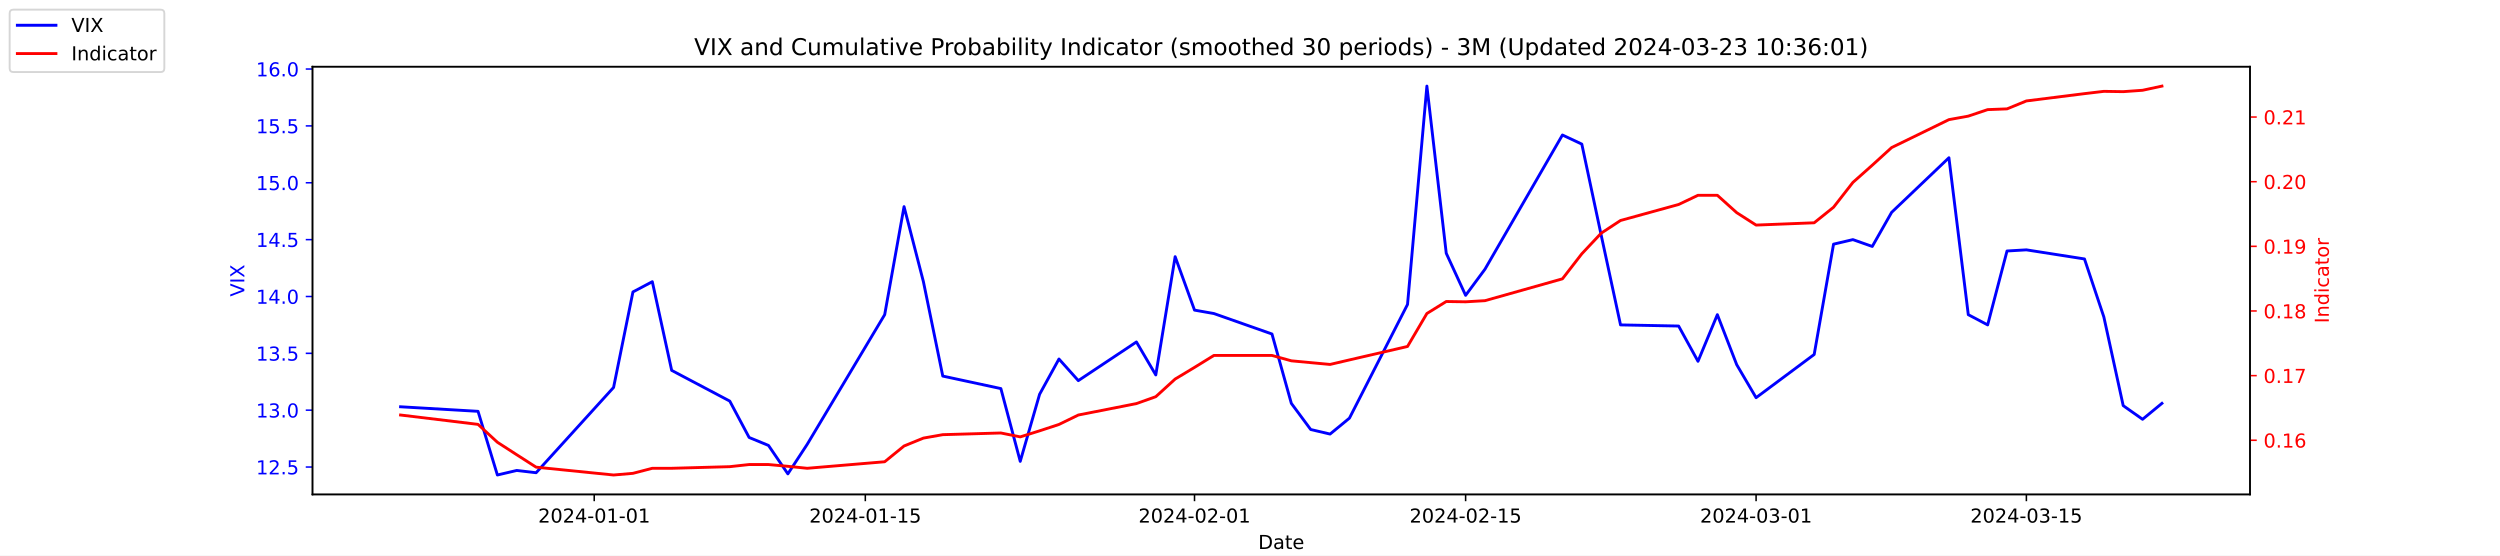
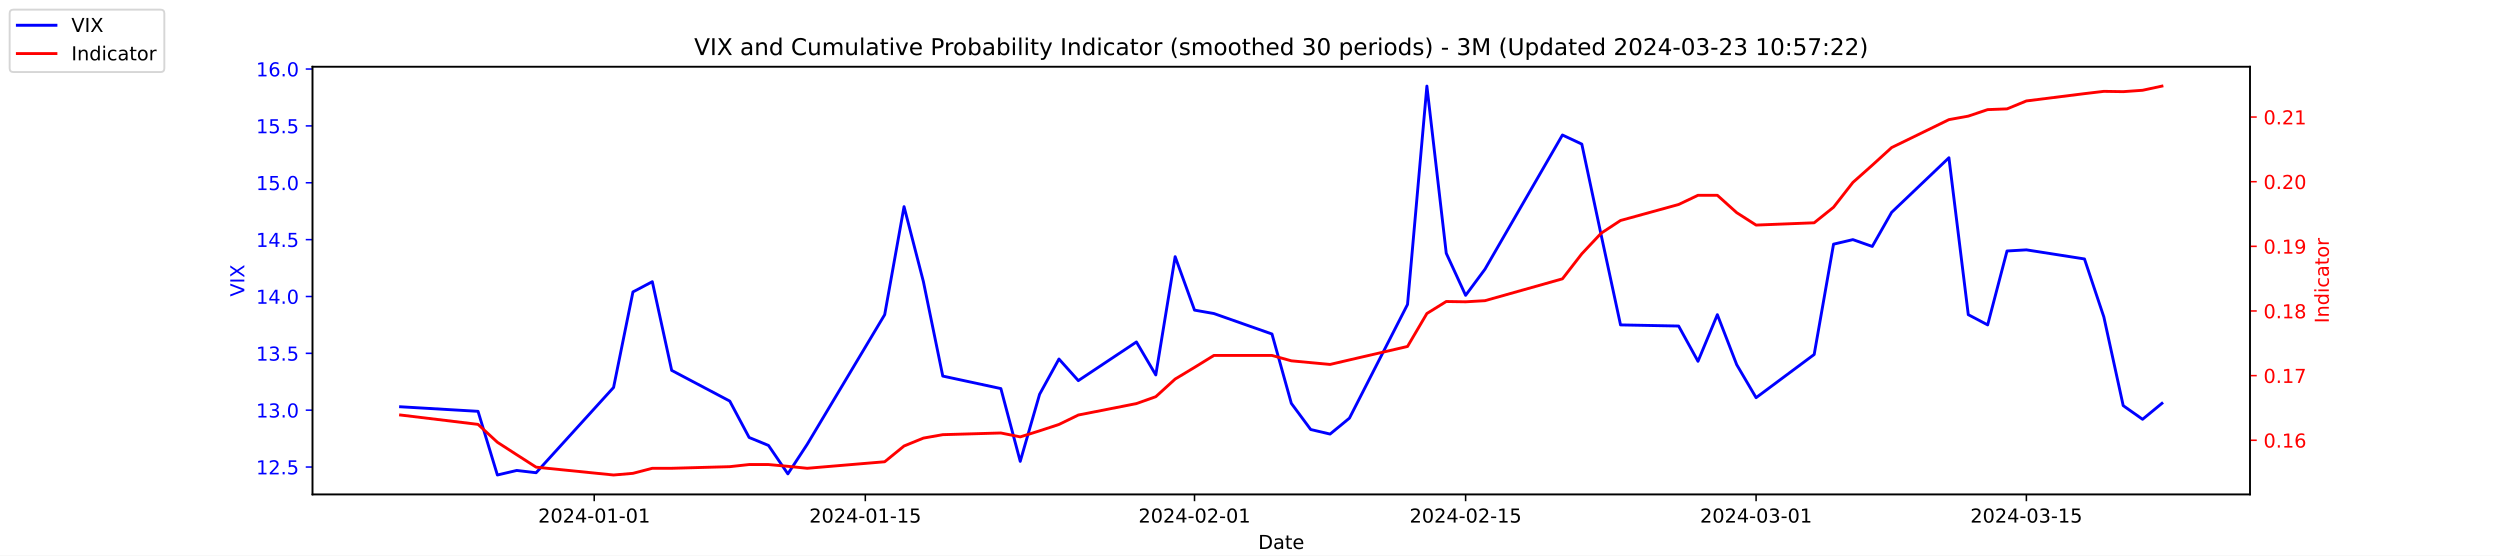
<svg xmlns="http://www.w3.org/2000/svg" xmlns:xlink="http://www.w3.org/1999/xlink" width="1296pt" height="288pt" viewBox="0 0 1296 288" version="1.1">
  <defs>
    <style type="text/css">*{stroke-linejoin: round; stroke-linecap: butt}</style>
  </defs>
  <g id="figure_1">
    <g id="patch_1">
      <path d="M 0 288  L 1296 288  L 1296 0  L 0 0  z " style="fill: #ffffff" />
    </g>
    <g id="axes_1">
      <g id="patch_2">
        <path d="M 162 256.32  L 1166.4 256.32  L 1166.4 34.56  L 162 34.56  z " style="fill: #ffffff" />
      </g>
      <g id="matplotlib.axis_1">
        <g id="xtick_1">
          <g id="line2d_1">
            <defs>
-               <path id="m8fb077af22" d="M 0 0  L 0 3.5  " style="stroke: #000000; stroke-width: 0.8" />
+               <path id="mda41e79b4d" d="M 0 0  L 0 3.5  " style="stroke: #000000; stroke-width: 0.8" />
            </defs>
            <g>
-               <use xlink:href="#m8fb077af22" x="308.04" y="256.32" style="stroke: #000000; stroke-width: 0.8" />
+               <use xlink:href="#mda41e79b4d" x="308.04" y="256.32" style="stroke: #000000; stroke-width: 0.8" />
            </g>
          </g>
          <g id="text_1">
            <g transform="translate(278.9824 270.9184) scale(0.1 -0.1)">
              <defs>
                <path id="DejaVuSans-32" d="M 1228 531  L 3431 531  L 3431 0  L 469 0  L 469 531  Q 828 903 1448 1529  Q 2069 2156 2228 2338  Q 2531 2678 2651 2914  Q 2772 3150 2772 3378  Q 2772 3750 2511 3984  Q 2250 4219 1831 4219  Q 1534 4219 1204 4116  Q 875 4013 500 3803  L 500 4441  Q 881 4594 1212 4672  Q 1544 4750 1819 4750  Q 2544 4750 2975 4387  Q 3406 4025 3406 3419  Q 3406 3131 3298 2873  Q 3191 2616 2906 2266  Q 2828 2175 2409 1742  Q 1991 1309 1228 531  z " transform="scale(0.015625)" />
                <path id="DejaVuSans-30" d="M 2034 4250  Q 1547 4250 1301 3770  Q 1056 3291 1056 2328  Q 1056 1369 1301 889  Q 1547 409 2034 409  Q 2525 409 2770 889  Q 3016 1369 3016 2328  Q 3016 3291 2770 3770  Q 2525 4250 2034 4250  z M 2034 4750  Q 2819 4750 3233 4129  Q 3647 3509 3647 2328  Q 3647 1150 3233 529  Q 2819 -91 2034 -91  Q 1250 -91 836 529  Q 422 1150 422 2328  Q 422 3509 836 4129  Q 1250 4750 2034 4750  z " transform="scale(0.015625)" />
                <path id="DejaVuSans-34" d="M 2419 4116  L 825 1625  L 2419 1625  L 2419 4116  z M 2253 4666  L 3047 4666  L 3047 1625  L 3713 1625  L 3713 1100  L 3047 1100  L 3047 0  L 2419 0  L 2419 1100  L 313 1100  L 313 1709  L 2253 4666  z " transform="scale(0.015625)" />
                <path id="DejaVuSans-2d" d="M 313 2009  L 1997 2009  L 1997 1497  L 313 1497  L 313 2009  z " transform="scale(0.015625)" />
                <path id="DejaVuSans-31" d="M 794 531  L 1825 531  L 1825 4091  L 703 3866  L 703 4441  L 1819 4666  L 2450 4666  L 2450 531  L 3481 531  L 3481 0  L 794 0  L 794 531  z " transform="scale(0.015625)" />
              </defs>
              <use xlink:href="#DejaVuSans-32" />
              <use xlink:href="#DejaVuSans-30" x="63.623" />
              <use xlink:href="#DejaVuSans-32" x="127.246" />
              <use xlink:href="#DejaVuSans-34" x="190.869" />
              <use xlink:href="#DejaVuSans-2d" x="254.492" />
              <use xlink:href="#DejaVuSans-30" x="290.576" />
              <use xlink:href="#DejaVuSans-31" x="354.199" />
              <use xlink:href="#DejaVuSans-2d" x="417.822" />
              <use xlink:href="#DejaVuSans-30" x="453.906" />
              <use xlink:href="#DejaVuSans-31" x="517.529" />
            </g>
          </g>
        </g>
        <g id="xtick_2">
          <g id="line2d_2">
            <g>
-               <use xlink:href="#m8fb077af22" x="448.58" y="256.32" style="stroke: #000000; stroke-width: 0.8" />
+               <use xlink:href="#mda41e79b4d" x="448.58" y="256.32" style="stroke: #000000; stroke-width: 0.8" />
            </g>
          </g>
          <g id="text_2">
            <g transform="translate(419.5222 270.9184) scale(0.1 -0.1)">
              <defs>
                <path id="DejaVuSans-35" d="M 691 4666  L 3169 4666  L 3169 4134  L 1269 4134  L 1269 2991  Q 1406 3038 1543 3061  Q 1681 3084 1819 3084  Q 2600 3084 3056 2656  Q 3513 2228 3513 1497  Q 3513 744 3044 326  Q 2575 -91 1722 -91  Q 1428 -91 1123 -41  Q 819 9 494 109  L 494 744  Q 775 591 1075 516  Q 1375 441 1709 441  Q 2250 441 2565 725  Q 2881 1009 2881 1497  Q 2881 1984 2565 2268  Q 2250 2553 1709 2553  Q 1456 2553 1204 2497  Q 953 2441 691 2322  L 691 4666  z " transform="scale(0.015625)" />
              </defs>
              <use xlink:href="#DejaVuSans-32" />
              <use xlink:href="#DejaVuSans-30" x="63.623" />
              <use xlink:href="#DejaVuSans-32" x="127.246" />
              <use xlink:href="#DejaVuSans-34" x="190.869" />
              <use xlink:href="#DejaVuSans-2d" x="254.492" />
              <use xlink:href="#DejaVuSans-30" x="290.576" />
              <use xlink:href="#DejaVuSans-31" x="354.199" />
              <use xlink:href="#DejaVuSans-2d" x="417.822" />
              <use xlink:href="#DejaVuSans-31" x="453.906" />
              <use xlink:href="#DejaVuSans-35" x="517.529" />
            </g>
          </g>
        </g>
        <g id="xtick_3">
          <g id="line2d_3">
            <g>
-               <use xlink:href="#m8fb077af22" x="619.236" y="256.32" style="stroke: #000000; stroke-width: 0.8" />
+               <use xlink:href="#mda41e79b4d" x="619.236" y="256.32" style="stroke: #000000; stroke-width: 0.8" />
            </g>
          </g>
          <g id="text_3">
            <g transform="translate(590.1778 270.9184) scale(0.1 -0.1)">
              <use xlink:href="#DejaVuSans-32" />
              <use xlink:href="#DejaVuSans-30" x="63.623" />
              <use xlink:href="#DejaVuSans-32" x="127.246" />
              <use xlink:href="#DejaVuSans-34" x="190.869" />
              <use xlink:href="#DejaVuSans-2d" x="254.492" />
              <use xlink:href="#DejaVuSans-30" x="290.576" />
              <use xlink:href="#DejaVuSans-32" x="354.199" />
              <use xlink:href="#DejaVuSans-2d" x="417.822" />
              <use xlink:href="#DejaVuSans-30" x="453.906" />
              <use xlink:href="#DejaVuSans-31" x="517.529" />
            </g>
          </g>
        </g>
        <g id="xtick_4">
          <g id="line2d_4">
            <g>
-               <use xlink:href="#m8fb077af22" x="759.775" y="256.32" style="stroke: #000000; stroke-width: 0.8" />
+               <use xlink:href="#mda41e79b4d" x="759.775" y="256.32" style="stroke: #000000; stroke-width: 0.8" />
            </g>
          </g>
          <g id="text_4">
            <g transform="translate(730.7177 270.9184) scale(0.1 -0.1)">
              <use xlink:href="#DejaVuSans-32" />
              <use xlink:href="#DejaVuSans-30" x="63.623" />
              <use xlink:href="#DejaVuSans-32" x="127.246" />
              <use xlink:href="#DejaVuSans-34" x="190.869" />
              <use xlink:href="#DejaVuSans-2d" x="254.492" />
              <use xlink:href="#DejaVuSans-30" x="290.576" />
              <use xlink:href="#DejaVuSans-32" x="354.199" />
              <use xlink:href="#DejaVuSans-2d" x="417.822" />
              <use xlink:href="#DejaVuSans-31" x="453.906" />
              <use xlink:href="#DejaVuSans-35" x="517.529" />
            </g>
          </g>
        </g>
        <g id="xtick_5">
          <g id="line2d_5">
            <g>
-               <use xlink:href="#m8fb077af22" x="910.354" y="256.32" style="stroke: #000000; stroke-width: 0.8" />
+               <use xlink:href="#mda41e79b4d" x="910.354" y="256.32" style="stroke: #000000; stroke-width: 0.8" />
            </g>
          </g>
          <g id="text_5">
            <g transform="translate(881.2961 270.9184) scale(0.1 -0.1)">
              <defs>
                <path id="DejaVuSans-33" d="M 2597 2516  Q 3050 2419 3304 2112  Q 3559 1806 3559 1356  Q 3559 666 3084 287  Q 2609 -91 1734 -91  Q 1441 -91 1130 -33  Q 819 25 488 141  L 488 750  Q 750 597 1062 519  Q 1375 441 1716 441  Q 2309 441 2620 675  Q 2931 909 2931 1356  Q 2931 1769 2642 2001  Q 2353 2234 1838 2234  L 1294 2234  L 1294 2753  L 1863 2753  Q 2328 2753 2575 2939  Q 2822 3125 2822 3475  Q 2822 3834 2567 4026  Q 2313 4219 1838 4219  Q 1578 4219 1281 4162  Q 984 4106 628 3988  L 628 4550  Q 988 4650 1302 4700  Q 1616 4750 1894 4750  Q 2613 4750 3031 4423  Q 3450 4097 3450 3541  Q 3450 3153 3228 2886  Q 3006 2619 2597 2516  z " transform="scale(0.015625)" />
              </defs>
              <use xlink:href="#DejaVuSans-32" />
              <use xlink:href="#DejaVuSans-30" x="63.623" />
              <use xlink:href="#DejaVuSans-32" x="127.246" />
              <use xlink:href="#DejaVuSans-34" x="190.869" />
              <use xlink:href="#DejaVuSans-2d" x="254.492" />
              <use xlink:href="#DejaVuSans-30" x="290.576" />
              <use xlink:href="#DejaVuSans-33" x="354.199" />
              <use xlink:href="#DejaVuSans-2d" x="417.822" />
              <use xlink:href="#DejaVuSans-30" x="453.906" />
              <use xlink:href="#DejaVuSans-31" x="517.529" />
            </g>
          </g>
        </g>
        <g id="xtick_6">
          <g id="line2d_6">
            <g>
-               <use xlink:href="#m8fb077af22" x="1050.476" y="256.32" style="stroke: #000000; stroke-width: 0.8" />
+               <use xlink:href="#mda41e79b4d" x="1050.476" y="256.32" style="stroke: #000000; stroke-width: 0.8" />
            </g>
          </g>
          <g id="text_6">
            <g transform="translate(1021.418 270.9184) scale(0.1 -0.1)">
              <use xlink:href="#DejaVuSans-32" />
              <use xlink:href="#DejaVuSans-30" x="63.623" />
              <use xlink:href="#DejaVuSans-32" x="127.246" />
              <use xlink:href="#DejaVuSans-34" x="190.869" />
              <use xlink:href="#DejaVuSans-2d" x="254.492" />
              <use xlink:href="#DejaVuSans-30" x="290.576" />
              <use xlink:href="#DejaVuSans-33" x="354.199" />
              <use xlink:href="#DejaVuSans-2d" x="417.822" />
              <use xlink:href="#DejaVuSans-31" x="453.906" />
              <use xlink:href="#DejaVuSans-35" x="517.529" />
            </g>
          </g>
        </g>
        <g id="text_7">
          <g transform="translate(652.2492 284.5966) scale(0.1 -0.1)">
            <defs>
              <path id="DejaVuSans-44" d="M 1259 4147  L 1259 519  L 2022 519  Q 2988 519 3436 956  Q 3884 1394 3884 2338  Q 3884 3275 3436 3711  Q 2988 4147 2022 4147  L 1259 4147  z M 628 4666  L 1925 4666  Q 3281 4666 3915 4102  Q 4550 3538 4550 2338  Q 4550 1131 3912 565  Q 3275 0 1925 0  L 628 0  L 628 4666  z " transform="scale(0.015625)" />
              <path id="DejaVuSans-61" d="M 2194 1759  Q 1497 1759 1228 1600  Q 959 1441 959 1056  Q 959 750 1161 570  Q 1363 391 1709 391  Q 2188 391 2477 730  Q 2766 1069 2766 1631  L 2766 1759  L 2194 1759  z M 3341 1997  L 3341 0  L 2766 0  L 2766 531  Q 2569 213 2275 61  Q 1981 -91 1556 -91  Q 1019 -91 701 211  Q 384 513 384 1019  Q 384 1609 779 1909  Q 1175 2209 1959 2209  L 2766 2209  L 2766 2266  Q 2766 2663 2505 2880  Q 2244 3097 1772 3097  Q 1472 3097 1187 3025  Q 903 2953 641 2809  L 641 3341  Q 956 3463 1253 3523  Q 1550 3584 1831 3584  Q 2591 3584 2966 3190  Q 3341 2797 3341 1997  z " transform="scale(0.015625)" />
              <path id="DejaVuSans-74" d="M 1172 4494  L 1172 3500  L 2356 3500  L 2356 3053  L 1172 3053  L 1172 1153  Q 1172 725 1289 603  Q 1406 481 1766 481  L 2356 481  L 2356 0  L 1766 0  Q 1100 0 847 248  Q 594 497 594 1153  L 594 3053  L 172 3053  L 172 3500  L 594 3500  L 594 4494  L 1172 4494  z " transform="scale(0.015625)" />
              <path id="DejaVuSans-65" d="M 3597 1894  L 3597 1613  L 953 1613  Q 991 1019 1311 708  Q 1631 397 2203 397  Q 2534 397 2845 478  Q 3156 559 3463 722  L 3463 178  Q 3153 47 2828 -22  Q 2503 -91 2169 -91  Q 1331 -91 842 396  Q 353 884 353 1716  Q 353 2575 817 3079  Q 1281 3584 2069 3584  Q 2775 3584 3186 3129  Q 3597 2675 3597 1894  z M 3022 2063  Q 3016 2534 2758 2815  Q 2500 3097 2075 3097  Q 1594 3097 1305 2825  Q 1016 2553 972 2059  L 3022 2063  z " transform="scale(0.015625)" />
            </defs>
            <use xlink:href="#DejaVuSans-44" />
            <use xlink:href="#DejaVuSans-61" x="77.002" />
            <use xlink:href="#DejaVuSans-74" x="138.281" />
            <use xlink:href="#DejaVuSans-65" x="177.49" />
          </g>
        </g>
      </g>
      <g id="matplotlib.axis_2">
        <g id="ytick_1">
          <g id="line2d_7">
            <defs>
-               <path id="m9b7d338cdc" d="M 0 0  L -3.5 0  " style="stroke: #0000ff; stroke-width: 0.8" />
+               <path id="mca893a6023" d="M 0 0  L -3.5 0  " style="stroke: #0000ff; stroke-width: 0.8" />
            </defs>
            <g>
-               <use xlink:href="#m9b7d338cdc" x="162" y="242.114" style="fill: #0000ff; stroke: #0000ff; stroke-width: 0.8" />
+               <use xlink:href="#mca893a6023" x="162" y="242.114" style="fill: #0000ff; stroke: #0000ff; stroke-width: 0.8" />
            </g>
          </g>
          <g id="text_8">
            <g style="fill: #0000ff" transform="translate(132.7344 245.9129) scale(0.1 -0.1)">
              <defs>
                <path id="DejaVuSans-2e" d="M 684 794  L 1344 794  L 1344 0  L 684 0  L 684 794  z " transform="scale(0.015625)" />
              </defs>
              <use xlink:href="#DejaVuSans-31" />
              <use xlink:href="#DejaVuSans-32" x="63.623" />
              <use xlink:href="#DejaVuSans-2e" x="127.246" />
              <use xlink:href="#DejaVuSans-35" x="159.033" />
            </g>
          </g>
        </g>
        <g id="ytick_2">
          <g id="line2d_8">
            <g>
-               <use xlink:href="#m9b7d338cdc" x="162" y="212.64" style="fill: #0000ff; stroke: #0000ff; stroke-width: 0.8" />
+               <use xlink:href="#mca893a6023" x="162" y="212.64" style="fill: #0000ff; stroke: #0000ff; stroke-width: 0.8" />
            </g>
          </g>
          <g id="text_9">
            <g style="fill: #0000ff" transform="translate(132.7344 216.4392) scale(0.1 -0.1)">
              <use xlink:href="#DejaVuSans-31" />
              <use xlink:href="#DejaVuSans-33" x="63.623" />
              <use xlink:href="#DejaVuSans-2e" x="127.246" />
              <use xlink:href="#DejaVuSans-30" x="159.033" />
            </g>
          </g>
        </g>
        <g id="ytick_3">
          <g id="line2d_9">
            <g>
-               <use xlink:href="#m9b7d338cdc" x="162" y="183.166" style="fill: #0000ff; stroke: #0000ff; stroke-width: 0.8" />
+               <use xlink:href="#mca893a6023" x="162" y="183.166" style="fill: #0000ff; stroke: #0000ff; stroke-width: 0.8" />
            </g>
          </g>
          <g id="text_10">
            <g style="fill: #0000ff" transform="translate(132.7344 186.9656) scale(0.1 -0.1)">
              <use xlink:href="#DejaVuSans-31" />
              <use xlink:href="#DejaVuSans-33" x="63.623" />
              <use xlink:href="#DejaVuSans-2e" x="127.246" />
              <use xlink:href="#DejaVuSans-35" x="159.033" />
            </g>
          </g>
        </g>
        <g id="ytick_4">
          <g id="line2d_10">
            <g>
-               <use xlink:href="#m9b7d338cdc" x="162" y="153.693" style="fill: #0000ff; stroke: #0000ff; stroke-width: 0.8" />
+               <use xlink:href="#mca893a6023" x="162" y="153.693" style="fill: #0000ff; stroke: #0000ff; stroke-width: 0.8" />
            </g>
          </g>
          <g id="text_11">
            <g style="fill: #0000ff" transform="translate(132.7344 157.4919) scale(0.1 -0.1)">
              <use xlink:href="#DejaVuSans-31" />
              <use xlink:href="#DejaVuSans-34" x="63.623" />
              <use xlink:href="#DejaVuSans-2e" x="127.246" />
              <use xlink:href="#DejaVuSans-30" x="159.033" />
            </g>
          </g>
        </g>
        <g id="ytick_5">
          <g id="line2d_11">
            <g>
-               <use xlink:href="#m9b7d338cdc" x="162" y="124.219" style="fill: #0000ff; stroke: #0000ff; stroke-width: 0.8" />
+               <use xlink:href="#mca893a6023" x="162" y="124.219" style="fill: #0000ff; stroke: #0000ff; stroke-width: 0.8" />
            </g>
          </g>
          <g id="text_12">
            <g style="fill: #0000ff" transform="translate(132.7344 128.0182) scale(0.1 -0.1)">
              <use xlink:href="#DejaVuSans-31" />
              <use xlink:href="#DejaVuSans-34" x="63.623" />
              <use xlink:href="#DejaVuSans-2e" x="127.246" />
              <use xlink:href="#DejaVuSans-35" x="159.033" />
            </g>
          </g>
        </g>
        <g id="ytick_6">
          <g id="line2d_12">
            <g>
-               <use xlink:href="#m9b7d338cdc" x="162" y="94.745" style="fill: #0000ff; stroke: #0000ff; stroke-width: 0.8" />
+               <use xlink:href="#mca893a6023" x="162" y="94.745" style="fill: #0000ff; stroke: #0000ff; stroke-width: 0.8" />
            </g>
          </g>
          <g id="text_13">
            <g style="fill: #0000ff" transform="translate(132.7344 98.5445) scale(0.1 -0.1)">
              <use xlink:href="#DejaVuSans-31" />
              <use xlink:href="#DejaVuSans-35" x="63.623" />
              <use xlink:href="#DejaVuSans-2e" x="127.246" />
              <use xlink:href="#DejaVuSans-30" x="159.033" />
            </g>
          </g>
        </g>
        <g id="ytick_7">
          <g id="line2d_13">
            <g>
-               <use xlink:href="#m9b7d338cdc" x="162" y="65.272" style="fill: #0000ff; stroke: #0000ff; stroke-width: 0.8" />
+               <use xlink:href="#mca893a6023" x="162" y="65.272" style="fill: #0000ff; stroke: #0000ff; stroke-width: 0.8" />
            </g>
          </g>
          <g id="text_14">
            <g style="fill: #0000ff" transform="translate(132.7344 69.07082) scale(0.1 -0.1)">
              <use xlink:href="#DejaVuSans-31" />
              <use xlink:href="#DejaVuSans-35" x="63.623" />
              <use xlink:href="#DejaVuSans-2e" x="127.246" />
              <use xlink:href="#DejaVuSans-35" x="159.033" />
            </g>
          </g>
        </g>
        <g id="ytick_8">
          <g id="line2d_14">
            <g>
-               <use xlink:href="#m9b7d338cdc" x="162" y="35.798" style="fill: #0000ff; stroke: #0000ff; stroke-width: 0.8" />
+               <use xlink:href="#mca893a6023" x="162" y="35.798" style="fill: #0000ff; stroke: #0000ff; stroke-width: 0.8" />
            </g>
          </g>
          <g id="text_15">
            <g style="fill: #0000ff" transform="translate(132.7344 39.59714) scale(0.1 -0.1)">
              <defs>
                <path id="DejaVuSans-36" d="M 2113 2584  Q 1688 2584 1439 2293  Q 1191 2003 1191 1497  Q 1191 994 1439 701  Q 1688 409 2113 409  Q 2538 409 2786 701  Q 3034 994 3034 1497  Q 3034 2003 2786 2293  Q 2538 2584 2113 2584  z M 3366 4563  L 3366 3988  Q 3128 4100 2886 4159  Q 2644 4219 2406 4219  Q 1781 4219 1451 3797  Q 1122 3375 1075 2522  Q 1259 2794 1537 2939  Q 1816 3084 2150 3084  Q 2853 3084 3261 2657  Q 3669 2231 3669 1497  Q 3669 778 3244 343  Q 2819 -91 2113 -91  Q 1303 -91 875 529  Q 447 1150 447 2328  Q 447 3434 972 4092  Q 1497 4750 2381 4750  Q 2619 4750 2861 4703  Q 3103 4656 3366 4563  z " transform="scale(0.015625)" />
              </defs>
              <use xlink:href="#DejaVuSans-31" />
              <use xlink:href="#DejaVuSans-36" x="63.623" />
              <use xlink:href="#DejaVuSans-2e" x="127.246" />
              <use xlink:href="#DejaVuSans-30" x="159.033" />
            </g>
          </g>
        </g>
        <g id="text_16">
          <g style="fill: #0000ff" transform="translate(126.6547 153.7603) rotate(-90) scale(0.1 -0.1)">
            <defs>
              <path id="DejaVuSans-56" d="M 1831 0  L 50 4666  L 709 4666  L 2188 738  L 3669 4666  L 4325 4666  L 2547 0  L 1831 0  z " transform="scale(0.015625)" />
              <path id="DejaVuSans-49" d="M 628 4666  L 1259 4666  L 1259 0  L 628 0  L 628 4666  z " transform="scale(0.015625)" />
              <path id="DejaVuSans-58" d="M 403 4666  L 1081 4666  L 2241 2931  L 3406 4666  L 4084 4666  L 2584 2425  L 4184 0  L 3506 0  L 2194 1984  L 872 0  L 191 0  L 1856 2491  L 403 4666  z " transform="scale(0.015625)" />
            </defs>
            <use xlink:href="#DejaVuSans-56" />
            <use xlink:href="#DejaVuSans-49" x="68.408" />
            <use xlink:href="#DejaVuSans-58" x="97.9" />
          </g>
        </g>
      </g>
      <g id="line2d_15">
-         <path d="M 207.655 210.872  L 247.809 213.23  L 257.847 246.24  L 267.886 243.882  L 277.924 245.061  L 318.079 200.851  L 328.117 151.335  L 338.156 146.029  L 348.194 192.008  L 378.31 207.924  L 388.349 226.787  L 398.387 230.914  L 408.426 245.651  L 418.464 230.324  L 458.619 163.124  L 468.657 107.124  L 478.696 146.029  L 488.734 194.956  L 518.85 201.44  L 528.889 239.166  L 538.927 204.387  L 548.966 186.114  L 559.004 197.314  L 589.12 177.272  L 599.158 194.366  L 609.197 133.061  L 619.236 160.766  L 629.274 162.535  L 659.39 173.145  L 669.428 209.103  L 679.467 222.661  L 689.506 225.019  L 699.544 216.766  L 729.66 157.819  L 739.698 44.64  L 749.737 131.293  L 759.775 153.103  L 769.814 139.545  L 809.968 69.987  L 820.007 74.703  L 830.045 121.861  L 840.084 168.429  L 870.2 169.019  L 880.238 187.293  L 890.277 163.124  L 900.315 189.061  L 910.354 206.156  L 940.47 183.756  L 950.508 126.577  L 960.547 124.219  L 970.585 127.756  L 980.624 110.072  L 1010.321 81.777  L 1020.36 163.124  L 1030.398 168.429  L 1040.437 130.114  L 1050.476 129.524  L 1080.591 134.24  L 1090.63 164.303  L 1100.668 210.282  L 1110.707 217.356  L 1120.745 209.103  " clip-path="url(#pfdf98c2d09)" style="fill: none; stroke: #0000ff; stroke-width: 1.5; stroke-linecap: square" />
+         <path d="M 207.655 210.872  L 247.809 213.23  L 257.847 246.24  L 267.886 243.882  L 277.924 245.061  L 318.079 200.851  L 328.117 151.335  L 338.156 146.029  L 348.194 192.008  L 378.31 207.924  L 388.349 226.787  L 398.387 230.914  L 408.426 245.651  L 418.464 230.324  L 458.619 163.124  L 468.657 107.124  L 478.696 146.029  L 488.734 194.956  L 518.85 201.44  L 528.889 239.166  L 538.927 204.387  L 548.966 186.114  L 559.004 197.314  L 589.12 177.272  L 599.158 194.366  L 609.197 133.061  L 619.236 160.766  L 629.274 162.535  L 659.39 173.145  L 669.428 209.103  L 679.467 222.661  L 689.506 225.019  L 699.544 216.766  L 729.66 157.819  L 739.698 44.64  L 749.737 131.293  L 759.775 153.103  L 769.814 139.545  L 809.968 69.987  L 820.007 74.703  L 830.045 121.861  L 840.084 168.429  L 870.2 169.019  L 880.238 187.293  L 890.277 163.124  L 900.315 189.061  L 910.354 206.156  L 940.47 183.756  L 950.508 126.577  L 960.547 124.219  L 970.585 127.756  L 980.624 110.072  L 1010.321 81.777  L 1020.36 163.124  L 1030.398 168.429  L 1040.437 130.114  L 1050.476 129.524  L 1080.591 134.24  L 1090.63 164.303  L 1100.668 210.282  L 1110.707 217.356  L 1120.745 209.103  " clip-path="url(#p4c3753a80d)" style="fill: none; stroke: #0000ff; stroke-width: 1.5; stroke-linecap: square" />
      </g>
      <g id="patch_3">
        <path d="M 162 256.32  L 162 34.56  " style="fill: none; stroke: #000000; stroke-width: 0.8; stroke-linejoin: miter; stroke-linecap: square" />
      </g>
      <g id="patch_4">
        <path d="M 1166.4 256.32  L 1166.4 34.56  " style="fill: none; stroke: #000000; stroke-width: 0.8; stroke-linejoin: miter; stroke-linecap: square" />
      </g>
      <g id="patch_5">
        <path d="M 162 256.32  L 1166.4 256.32  " style="fill: none; stroke: #000000; stroke-width: 0.8; stroke-linejoin: miter; stroke-linecap: square" />
      </g>
      <g id="patch_6">
        <path d="M 162 34.56  L 1166.4 34.56  " style="fill: none; stroke: #000000; stroke-width: 0.8; stroke-linejoin: miter; stroke-linecap: square" />
      </g>
    </g>
    <g id="axes_2">
      <g id="matplotlib.axis_3">
        <g id="ytick_9">
          <g id="line2d_16">
            <defs>
-               <path id="m0da4833c9e" d="M 0 0  L 3.5 0  " style="stroke: #ff0000; stroke-width: 0.8" />
+               <path id="m1d5f849181" d="M 0 0  L 3.5 0  " style="stroke: #ff0000; stroke-width: 0.8" />
            </defs>
            <g>
-               <use xlink:href="#m0da4833c9e" x="1166.4" y="228.231" style="fill: #ff0000; stroke: #ff0000; stroke-width: 0.8" />
+               <use xlink:href="#m1d5f849181" x="1166.4" y="228.231" style="fill: #ff0000; stroke: #ff0000; stroke-width: 0.8" />
            </g>
          </g>
          <g id="text_17">
            <g style="fill: #ff0000" transform="translate(1173.4 232.0299) scale(0.1 -0.1)">
              <use xlink:href="#DejaVuSans-30" />
              <use xlink:href="#DejaVuSans-2e" x="63.623" />
              <use xlink:href="#DejaVuSans-31" x="95.41" />
              <use xlink:href="#DejaVuSans-36" x="159.033" />
            </g>
          </g>
        </g>
        <g id="ytick_10">
          <g id="line2d_17">
            <g>
-               <use xlink:href="#m0da4833c9e" x="1166.4" y="194.72" style="fill: #ff0000; stroke: #ff0000; stroke-width: 0.8" />
+               <use xlink:href="#m1d5f849181" x="1166.4" y="194.72" style="fill: #ff0000; stroke: #ff0000; stroke-width: 0.8" />
            </g>
          </g>
          <g id="text_18">
            <g style="fill: #ff0000" transform="translate(1173.4 198.5188) scale(0.1 -0.1)">
              <defs>
                <path id="DejaVuSans-37" d="M 525 4666  L 3525 4666  L 3525 4397  L 1831 0  L 1172 0  L 2766 4134  L 525 4134  L 525 4666  z " transform="scale(0.015625)" />
              </defs>
              <use xlink:href="#DejaVuSans-30" />
              <use xlink:href="#DejaVuSans-2e" x="63.623" />
              <use xlink:href="#DejaVuSans-31" x="95.41" />
              <use xlink:href="#DejaVuSans-37" x="159.033" />
            </g>
          </g>
        </g>
        <g id="ytick_11">
          <g id="line2d_18">
            <g>
-               <use xlink:href="#m0da4833c9e" x="1166.4" y="161.208" style="fill: #ff0000; stroke: #ff0000; stroke-width: 0.8" />
+               <use xlink:href="#m1d5f849181" x="1166.4" y="161.208" style="fill: #ff0000; stroke: #ff0000; stroke-width: 0.8" />
            </g>
          </g>
          <g id="text_19">
            <g style="fill: #ff0000" transform="translate(1173.4 165.0077) scale(0.1 -0.1)">
              <defs>
                <path id="DejaVuSans-38" d="M 2034 2216  Q 1584 2216 1326 1975  Q 1069 1734 1069 1313  Q 1069 891 1326 650  Q 1584 409 2034 409  Q 2484 409 2743 651  Q 3003 894 3003 1313  Q 3003 1734 2745 1975  Q 2488 2216 2034 2216  z M 1403 2484  Q 997 2584 770 2862  Q 544 3141 544 3541  Q 544 4100 942 4425  Q 1341 4750 2034 4750  Q 2731 4750 3128 4425  Q 3525 4100 3525 3541  Q 3525 3141 3298 2862  Q 3072 2584 2669 2484  Q 3125 2378 3379 2068  Q 3634 1759 3634 1313  Q 3634 634 3220 271  Q 2806 -91 2034 -91  Q 1263 -91 848 271  Q 434 634 434 1313  Q 434 1759 690 2068  Q 947 2378 1403 2484  z M 1172 3481  Q 1172 3119 1398 2916  Q 1625 2713 2034 2713  Q 2441 2713 2670 2916  Q 2900 3119 2900 3481  Q 2900 3844 2670 4047  Q 2441 4250 2034 4250  Q 1625 4250 1398 4047  Q 1172 3844 1172 3481  z " transform="scale(0.015625)" />
              </defs>
              <use xlink:href="#DejaVuSans-30" />
              <use xlink:href="#DejaVuSans-2e" x="63.623" />
              <use xlink:href="#DejaVuSans-31" x="95.41" />
              <use xlink:href="#DejaVuSans-38" x="159.033" />
            </g>
          </g>
        </g>
        <g id="ytick_12">
          <g id="line2d_19">
            <g>
-               <use xlink:href="#m0da4833c9e" x="1166.4" y="127.697" style="fill: #ff0000; stroke: #ff0000; stroke-width: 0.8" />
+               <use xlink:href="#m1d5f849181" x="1166.4" y="127.697" style="fill: #ff0000; stroke: #ff0000; stroke-width: 0.8" />
            </g>
          </g>
          <g id="text_20">
            <g style="fill: #ff0000" transform="translate(1173.4 131.4966) scale(0.1 -0.1)">
              <defs>
                <path id="DejaVuSans-39" d="M 703 97  L 703 672  Q 941 559 1184 500  Q 1428 441 1663 441  Q 2288 441 2617 861  Q 2947 1281 2994 2138  Q 2813 1869 2534 1725  Q 2256 1581 1919 1581  Q 1219 1581 811 2004  Q 403 2428 403 3163  Q 403 3881 828 4315  Q 1253 4750 1959 4750  Q 2769 4750 3195 4129  Q 3622 3509 3622 2328  Q 3622 1225 3098 567  Q 2575 -91 1691 -91  Q 1453 -91 1209 -44  Q 966 3 703 97  z M 1959 2075  Q 2384 2075 2632 2365  Q 2881 2656 2881 3163  Q 2881 3666 2632 3958  Q 2384 4250 1959 4250  Q 1534 4250 1286 3958  Q 1038 3666 1038 3163  Q 1038 2656 1286 2365  Q 1534 2075 1959 2075  z " transform="scale(0.015625)" />
              </defs>
              <use xlink:href="#DejaVuSans-30" />
              <use xlink:href="#DejaVuSans-2e" x="63.623" />
              <use xlink:href="#DejaVuSans-31" x="95.41" />
              <use xlink:href="#DejaVuSans-39" x="159.033" />
            </g>
          </g>
        </g>
        <g id="ytick_13">
          <g id="line2d_20">
            <g>
-               <use xlink:href="#m0da4833c9e" x="1166.4" y="94.186" style="fill: #ff0000; stroke: #ff0000; stroke-width: 0.8" />
+               <use xlink:href="#m1d5f849181" x="1166.4" y="94.186" style="fill: #ff0000; stroke: #ff0000; stroke-width: 0.8" />
            </g>
          </g>
          <g id="text_21">
            <g style="fill: #ff0000" transform="translate(1173.4 97.98544) scale(0.1 -0.1)">
              <use xlink:href="#DejaVuSans-30" />
              <use xlink:href="#DejaVuSans-2e" x="63.623" />
              <use xlink:href="#DejaVuSans-32" x="95.41" />
              <use xlink:href="#DejaVuSans-30" x="159.033" />
            </g>
          </g>
        </g>
        <g id="ytick_14">
          <g id="line2d_21">
            <g>
-               <use xlink:href="#m0da4833c9e" x="1166.4" y="60.675" style="fill: #ff0000; stroke: #ff0000; stroke-width: 0.8" />
+               <use xlink:href="#m1d5f849181" x="1166.4" y="60.675" style="fill: #ff0000; stroke: #ff0000; stroke-width: 0.8" />
            </g>
          </g>
          <g id="text_22">
            <g style="fill: #ff0000" transform="translate(1173.4 64.47432) scale(0.1 -0.1)">
              <use xlink:href="#DejaVuSans-30" />
              <use xlink:href="#DejaVuSans-2e" x="63.623" />
              <use xlink:href="#DejaVuSans-32" x="95.41" />
              <use xlink:href="#DejaVuSans-31" x="159.033" />
            </g>
          </g>
        </g>
        <g id="text_23">
          <g style="fill: #ff0000" transform="translate(1207.264 167.5353) rotate(-90) scale(0.1 -0.1)">
            <defs>
              <path id="DejaVuSans-6e" d="M 3513 2113  L 3513 0  L 2938 0  L 2938 2094  Q 2938 2591 2744 2837  Q 2550 3084 2163 3084  Q 1697 3084 1428 2787  Q 1159 2491 1159 1978  L 1159 0  L 581 0  L 581 3500  L 1159 3500  L 1159 2956  Q 1366 3272 1645 3428  Q 1925 3584 2291 3584  Q 2894 3584 3203 3211  Q 3513 2838 3513 2113  z " transform="scale(0.015625)" />
              <path id="DejaVuSans-64" d="M 2906 2969  L 2906 4863  L 3481 4863  L 3481 0  L 2906 0  L 2906 525  Q 2725 213 2448 61  Q 2172 -91 1784 -91  Q 1150 -91 751 415  Q 353 922 353 1747  Q 353 2572 751 3078  Q 1150 3584 1784 3584  Q 2172 3584 2448 3432  Q 2725 3281 2906 2969  z M 947 1747  Q 947 1113 1208 752  Q 1469 391 1925 391  Q 2381 391 2643 752  Q 2906 1113 2906 1747  Q 2906 2381 2643 2742  Q 2381 3103 1925 3103  Q 1469 3103 1208 2742  Q 947 2381 947 1747  z " transform="scale(0.015625)" />
              <path id="DejaVuSans-69" d="M 603 3500  L 1178 3500  L 1178 0  L 603 0  L 603 3500  z M 603 4863  L 1178 4863  L 1178 4134  L 603 4134  L 603 4863  z " transform="scale(0.015625)" />
              <path id="DejaVuSans-63" d="M 3122 3366  L 3122 2828  Q 2878 2963 2633 3030  Q 2388 3097 2138 3097  Q 1578 3097 1268 2742  Q 959 2388 959 1747  Q 959 1106 1268 751  Q 1578 397 2138 397  Q 2388 397 2633 464  Q 2878 531 3122 666  L 3122 134  Q 2881 22 2623 -34  Q 2366 -91 2075 -91  Q 1284 -91 818 406  Q 353 903 353 1747  Q 353 2603 823 3093  Q 1294 3584 2113 3584  Q 2378 3584 2631 3529  Q 2884 3475 3122 3366  z " transform="scale(0.015625)" />
              <path id="DejaVuSans-6f" d="M 1959 3097  Q 1497 3097 1228 2736  Q 959 2375 959 1747  Q 959 1119 1226 758  Q 1494 397 1959 397  Q 2419 397 2687 759  Q 2956 1122 2956 1747  Q 2956 2369 2687 2733  Q 2419 3097 1959 3097  z M 1959 3584  Q 2709 3584 3137 3096  Q 3566 2609 3566 1747  Q 3566 888 3137 398  Q 2709 -91 1959 -91  Q 1206 -91 779 398  Q 353 888 353 1747  Q 353 2609 779 3096  Q 1206 3584 1959 3584  z " transform="scale(0.015625)" />
              <path id="DejaVuSans-72" d="M 2631 2963  Q 2534 3019 2420 3045  Q 2306 3072 2169 3072  Q 1681 3072 1420 2755  Q 1159 2438 1159 1844  L 1159 0  L 581 0  L 581 3500  L 1159 3500  L 1159 2956  Q 1341 3275 1631 3429  Q 1922 3584 2338 3584  Q 2397 3584 2469 3576  Q 2541 3569 2628 3553  L 2631 2963  z " transform="scale(0.015625)" />
            </defs>
            <use xlink:href="#DejaVuSans-49" />
            <use xlink:href="#DejaVuSans-6e" x="29.492" />
            <use xlink:href="#DejaVuSans-64" x="92.871" />
            <use xlink:href="#DejaVuSans-69" x="156.348" />
            <use xlink:href="#DejaVuSans-63" x="184.131" />
            <use xlink:href="#DejaVuSans-61" x="239.111" />
            <use xlink:href="#DejaVuSans-74" x="300.391" />
            <use xlink:href="#DejaVuSans-6f" x="339.6" />
            <use xlink:href="#DejaVuSans-72" x="400.781" />
          </g>
        </g>
      </g>
      <g id="line2d_22">
-         <path d="M 207.655 215.148  L 247.809 219.996  L 257.847 229.262  L 267.886 235.742  L 277.924 242.177  L 318.079 246.24  L 328.117 245.376  L 338.156 242.762  L 348.194 242.762  L 378.31 241.92  L 388.349 240.817  L 398.387 240.817  L 408.426 241.737  L 418.464 242.762  L 458.619 239.374  L 468.657 231.2  L 478.696 227.11  L 488.734 225.333  L 518.85 224.46  L 528.889 226.48  L 538.927 223.342  L 548.966 220.036  L 559.004 215.148  L 589.12 209.214  L 599.158 205.645  L 609.197 196.491  L 619.236 190.458  L 629.274 184.263  L 659.39 184.263  L 669.428 187.052  L 679.467 187.99  L 689.506 188.924  L 699.544 186.582  L 729.66 179.604  L 739.698 162.518  L 749.737 156.297  L 759.775 156.457  L 769.814 155.869  L 809.968 144.545  L 820.007 131.575  L 830.045 120.882  L 840.084 114.302  L 870.2 106.007  L 880.238 101.235  L 890.277 101.235  L 900.315 110.25  L 910.354 116.68  L 940.47 115.494  L 950.508 107.429  L 960.547 94.56  L 970.585 85.636  L 980.624 76.493  L 1010.321 62.021  L 1020.36 60.198  L 1030.398 56.827  L 1040.437 56.442  L 1050.476 52.325  L 1080.591 48.546  L 1090.63 47.356  L 1100.668 47.515  L 1110.707 46.799  L 1120.745 44.64  " clip-path="url(#pfdf98c2d09)" style="fill: none; stroke: #ff0000; stroke-width: 1.5; stroke-linecap: square" />
+         <path d="M 207.655 215.148  L 247.809 219.996  L 257.847 229.262  L 267.886 235.742  L 277.924 242.177  L 318.079 246.24  L 328.117 245.376  L 338.156 242.762  L 348.194 242.762  L 378.31 241.92  L 388.349 240.817  L 398.387 240.817  L 408.426 241.737  L 418.464 242.762  L 458.619 239.374  L 468.657 231.2  L 478.696 227.11  L 488.734 225.333  L 518.85 224.46  L 528.889 226.48  L 538.927 223.342  L 548.966 220.036  L 559.004 215.148  L 589.12 209.214  L 599.158 205.645  L 609.197 196.491  L 619.236 190.458  L 629.274 184.263  L 659.39 184.263  L 669.428 187.052  L 679.467 187.99  L 689.506 188.924  L 699.544 186.582  L 729.66 179.604  L 739.698 162.518  L 749.737 156.297  L 759.775 156.457  L 769.814 155.869  L 809.968 144.545  L 820.007 131.575  L 830.045 120.882  L 840.084 114.302  L 870.2 106.007  L 880.238 101.235  L 890.277 101.235  L 900.315 110.25  L 910.354 116.68  L 940.47 115.494  L 950.508 107.429  L 960.547 94.56  L 970.585 85.636  L 980.624 76.493  L 1010.321 62.021  L 1020.36 60.198  L 1030.398 56.827  L 1040.437 56.442  L 1050.476 52.325  L 1080.591 48.546  L 1090.63 47.356  L 1100.668 47.515  L 1110.707 46.799  L 1120.745 44.64  " clip-path="url(#p4c3753a80d)" style="fill: none; stroke: #ff0000; stroke-width: 1.5; stroke-linecap: square" />
      </g>
      <g id="patch_7">
        <path d="M 162 256.32  L 162 34.56  " style="fill: none; stroke: #000000; stroke-width: 0.8; stroke-linejoin: miter; stroke-linecap: square" />
      </g>
      <g id="patch_8">
        <path d="M 1166.4 256.32  L 1166.4 34.56  " style="fill: none; stroke: #000000; stroke-width: 0.8; stroke-linejoin: miter; stroke-linecap: square" />
      </g>
      <g id="patch_9">
        <path d="M 162 256.32  L 1166.4 256.32  " style="fill: none; stroke: #000000; stroke-width: 0.8; stroke-linejoin: miter; stroke-linecap: square" />
      </g>
      <g id="patch_10">
        <path d="M 162 34.56  L 1166.4 34.56  " style="fill: none; stroke: #000000; stroke-width: 0.8; stroke-linejoin: miter; stroke-linecap: square" />
      </g>
      <g id="text_24">
        <g transform="translate(359.8481 28.56) scale(0.12 -0.12)">
          <defs>
            <path id="DejaVuSans-20" transform="scale(0.015625)" />
            <path id="DejaVuSans-43" d="M 4122 4306  L 4122 3641  Q 3803 3938 3442 4084  Q 3081 4231 2675 4231  Q 1875 4231 1450 3742  Q 1025 3253 1025 2328  Q 1025 1406 1450 917  Q 1875 428 2675 428  Q 3081 428 3442 575  Q 3803 722 4122 1019  L 4122 359  Q 3791 134 3420 21  Q 3050 -91 2638 -91  Q 1578 -91 968 557  Q 359 1206 359 2328  Q 359 3453 968 4101  Q 1578 4750 2638 4750  Q 3056 4750 3426 4639  Q 3797 4528 4122 4306  z " transform="scale(0.015625)" />
            <path id="DejaVuSans-75" d="M 544 1381  L 544 3500  L 1119 3500  L 1119 1403  Q 1119 906 1312 657  Q 1506 409 1894 409  Q 2359 409 2629 706  Q 2900 1003 2900 1516  L 2900 3500  L 3475 3500  L 3475 0  L 2900 0  L 2900 538  Q 2691 219 2414 64  Q 2138 -91 1772 -91  Q 1169 -91 856 284  Q 544 659 544 1381  z M 1991 3584  L 1991 3584  z " transform="scale(0.015625)" />
            <path id="DejaVuSans-6d" d="M 3328 2828  Q 3544 3216 3844 3400  Q 4144 3584 4550 3584  Q 5097 3584 5394 3201  Q 5691 2819 5691 2113  L 5691 0  L 5113 0  L 5113 2094  Q 5113 2597 4934 2840  Q 4756 3084 4391 3084  Q 3944 3084 3684 2787  Q 3425 2491 3425 1978  L 3425 0  L 2847 0  L 2847 2094  Q 2847 2600 2669 2842  Q 2491 3084 2119 3084  Q 1678 3084 1418 2786  Q 1159 2488 1159 1978  L 1159 0  L 581 0  L 581 3500  L 1159 3500  L 1159 2956  Q 1356 3278 1631 3431  Q 1906 3584 2284 3584  Q 2666 3584 2933 3390  Q 3200 3197 3328 2828  z " transform="scale(0.015625)" />
            <path id="DejaVuSans-6c" d="M 603 4863  L 1178 4863  L 1178 0  L 603 0  L 603 4863  z " transform="scale(0.015625)" />
            <path id="DejaVuSans-76" d="M 191 3500  L 800 3500  L 1894 563  L 2988 3500  L 3597 3500  L 2284 0  L 1503 0  L 191 3500  z " transform="scale(0.015625)" />
            <path id="DejaVuSans-50" d="M 1259 4147  L 1259 2394  L 2053 2394  Q 2494 2394 2734 2622  Q 2975 2850 2975 3272  Q 2975 3691 2734 3919  Q 2494 4147 2053 4147  L 1259 4147  z M 628 4666  L 2053 4666  Q 2838 4666 3239 4311  Q 3641 3956 3641 3272  Q 3641 2581 3239 2228  Q 2838 1875 2053 1875  L 1259 1875  L 1259 0  L 628 0  L 628 4666  z " transform="scale(0.015625)" />
            <path id="DejaVuSans-62" d="M 3116 1747  Q 3116 2381 2855 2742  Q 2594 3103 2138 3103  Q 1681 3103 1420 2742  Q 1159 2381 1159 1747  Q 1159 1113 1420 752  Q 1681 391 2138 391  Q 2594 391 2855 752  Q 3116 1113 3116 1747  z M 1159 2969  Q 1341 3281 1617 3432  Q 1894 3584 2278 3584  Q 2916 3584 3314 3078  Q 3713 2572 3713 1747  Q 3713 922 3314 415  Q 2916 -91 2278 -91  Q 1894 -91 1617 61  Q 1341 213 1159 525  L 1159 0  L 581 0  L 581 4863  L 1159 4863  L 1159 2969  z " transform="scale(0.015625)" />
            <path id="DejaVuSans-79" d="M 2059 -325  Q 1816 -950 1584 -1140  Q 1353 -1331 966 -1331  L 506 -1331  L 506 -850  L 844 -850  Q 1081 -850 1212 -737  Q 1344 -625 1503 -206  L 1606 56  L 191 3500  L 800 3500  L 1894 763  L 2988 3500  L 3597 3500  L 2059 -325  z " transform="scale(0.015625)" />
            <path id="DejaVuSans-28" d="M 1984 4856  Q 1566 4138 1362 3434  Q 1159 2731 1159 2009  Q 1159 1288 1364 580  Q 1569 -128 1984 -844  L 1484 -844  Q 1016 -109 783 600  Q 550 1309 550 2009  Q 550 2706 781 3412  Q 1013 4119 1484 4856  L 1984 4856  z " transform="scale(0.015625)" />
            <path id="DejaVuSans-73" d="M 2834 3397  L 2834 2853  Q 2591 2978 2328 3040  Q 2066 3103 1784 3103  Q 1356 3103 1142 2972  Q 928 2841 928 2578  Q 928 2378 1081 2264  Q 1234 2150 1697 2047  L 1894 2003  Q 2506 1872 2764 1633  Q 3022 1394 3022 966  Q 3022 478 2636 193  Q 2250 -91 1575 -91  Q 1294 -91 989 -36  Q 684 19 347 128  L 347 722  Q 666 556 975 473  Q 1284 391 1588 391  Q 1994 391 2212 530  Q 2431 669 2431 922  Q 2431 1156 2273 1281  Q 2116 1406 1581 1522  L 1381 1569  Q 847 1681 609 1914  Q 372 2147 372 2553  Q 372 3047 722 3315  Q 1072 3584 1716 3584  Q 2034 3584 2315 3537  Q 2597 3491 2834 3397  z " transform="scale(0.015625)" />
            <path id="DejaVuSans-68" d="M 3513 2113  L 3513 0  L 2938 0  L 2938 2094  Q 2938 2591 2744 2837  Q 2550 3084 2163 3084  Q 1697 3084 1428 2787  Q 1159 2491 1159 1978  L 1159 0  L 581 0  L 581 4863  L 1159 4863  L 1159 2956  Q 1366 3272 1645 3428  Q 1925 3584 2291 3584  Q 2894 3584 3203 3211  Q 3513 2838 3513 2113  z " transform="scale(0.015625)" />
            <path id="DejaVuSans-70" d="M 1159 525  L 1159 -1331  L 581 -1331  L 581 3500  L 1159 3500  L 1159 2969  Q 1341 3281 1617 3432  Q 1894 3584 2278 3584  Q 2916 3584 3314 3078  Q 3713 2572 3713 1747  Q 3713 922 3314 415  Q 2916 -91 2278 -91  Q 1894 -91 1617 61  Q 1341 213 1159 525  z M 3116 1747  Q 3116 2381 2855 2742  Q 2594 3103 2138 3103  Q 1681 3103 1420 2742  Q 1159 2381 1159 1747  Q 1159 1113 1420 752  Q 1681 391 2138 391  Q 2594 391 2855 752  Q 3116 1113 3116 1747  z " transform="scale(0.015625)" />
            <path id="DejaVuSans-29" d="M 513 4856  L 1013 4856  Q 1481 4119 1714 3412  Q 1947 2706 1947 2009  Q 1947 1309 1714 600  Q 1481 -109 1013 -844  L 513 -844  Q 928 -128 1133 580  Q 1338 1288 1338 2009  Q 1338 2731 1133 3434  Q 928 4138 513 4856  z " transform="scale(0.015625)" />
            <path id="DejaVuSans-4d" d="M 628 4666  L 1569 4666  L 2759 1491  L 3956 4666  L 4897 4666  L 4897 0  L 4281 0  L 4281 4097  L 3078 897  L 2444 897  L 1241 4097  L 1241 0  L 628 0  L 628 4666  z " transform="scale(0.015625)" />
            <path id="DejaVuSans-55" d="M 556 4666  L 1191 4666  L 1191 1831  Q 1191 1081 1462 751  Q 1734 422 2344 422  Q 2950 422 3222 751  Q 3494 1081 3494 1831  L 3494 4666  L 4128 4666  L 4128 1753  Q 4128 841 3676 375  Q 3225 -91 2344 -91  Q 1459 -91 1007 375  Q 556 841 556 1753  L 556 4666  z " transform="scale(0.015625)" />
            <path id="DejaVuSans-3a" d="M 750 794  L 1409 794  L 1409 0  L 750 0  L 750 794  z M 750 3309  L 1409 3309  L 1409 2516  L 750 2516  L 750 3309  z " transform="scale(0.015625)" />
          </defs>
          <use xlink:href="#DejaVuSans-56" />
          <use xlink:href="#DejaVuSans-49" x="68.408" />
          <use xlink:href="#DejaVuSans-58" x="97.9" />
          <use xlink:href="#DejaVuSans-20" x="166.406" />
          <use xlink:href="#DejaVuSans-61" x="198.193" />
          <use xlink:href="#DejaVuSans-6e" x="259.473" />
          <use xlink:href="#DejaVuSans-64" x="322.852" />
          <use xlink:href="#DejaVuSans-20" x="386.328" />
          <use xlink:href="#DejaVuSans-43" x="418.115" />
          <use xlink:href="#DejaVuSans-75" x="487.939" />
          <use xlink:href="#DejaVuSans-6d" x="551.318" />
          <use xlink:href="#DejaVuSans-75" x="648.73" />
          <use xlink:href="#DejaVuSans-6c" x="712.109" />
          <use xlink:href="#DejaVuSans-61" x="739.893" />
          <use xlink:href="#DejaVuSans-74" x="801.172" />
          <use xlink:href="#DejaVuSans-69" x="840.381" />
          <use xlink:href="#DejaVuSans-76" x="868.164" />
          <use xlink:href="#DejaVuSans-65" x="927.344" />
          <use xlink:href="#DejaVuSans-20" x="988.867" />
          <use xlink:href="#DejaVuSans-50" x="1020.654" />
          <use xlink:href="#DejaVuSans-72" x="1079.207" />
          <use xlink:href="#DejaVuSans-6f" x="1118.07" />
          <use xlink:href="#DejaVuSans-62" x="1179.252" />
          <use xlink:href="#DejaVuSans-61" x="1242.729" />
          <use xlink:href="#DejaVuSans-62" x="1304.008" />
          <use xlink:href="#DejaVuSans-69" x="1367.484" />
          <use xlink:href="#DejaVuSans-6c" x="1395.268" />
          <use xlink:href="#DejaVuSans-69" x="1423.051" />
          <use xlink:href="#DejaVuSans-74" x="1450.834" />
          <use xlink:href="#DejaVuSans-79" x="1490.043" />
          <use xlink:href="#DejaVuSans-20" x="1549.223" />
          <use xlink:href="#DejaVuSans-49" x="1581.01" />
          <use xlink:href="#DejaVuSans-6e" x="1610.502" />
          <use xlink:href="#DejaVuSans-64" x="1673.881" />
          <use xlink:href="#DejaVuSans-69" x="1737.357" />
          <use xlink:href="#DejaVuSans-63" x="1765.141" />
          <use xlink:href="#DejaVuSans-61" x="1820.121" />
          <use xlink:href="#DejaVuSans-74" x="1881.4" />
          <use xlink:href="#DejaVuSans-6f" x="1920.609" />
          <use xlink:href="#DejaVuSans-72" x="1981.791" />
          <use xlink:href="#DejaVuSans-20" x="2022.904" />
          <use xlink:href="#DejaVuSans-28" x="2054.691" />
          <use xlink:href="#DejaVuSans-73" x="2093.705" />
          <use xlink:href="#DejaVuSans-6d" x="2145.805" />
          <use xlink:href="#DejaVuSans-6f" x="2243.217" />
          <use xlink:href="#DejaVuSans-6f" x="2304.398" />
          <use xlink:href="#DejaVuSans-74" x="2365.58" />
          <use xlink:href="#DejaVuSans-68" x="2404.789" />
          <use xlink:href="#DejaVuSans-65" x="2468.168" />
          <use xlink:href="#DejaVuSans-64" x="2529.691" />
          <use xlink:href="#DejaVuSans-20" x="2593.168" />
          <use xlink:href="#DejaVuSans-33" x="2624.955" />
          <use xlink:href="#DejaVuSans-30" x="2688.578" />
          <use xlink:href="#DejaVuSans-20" x="2752.201" />
          <use xlink:href="#DejaVuSans-70" x="2783.988" />
          <use xlink:href="#DejaVuSans-65" x="2847.465" />
          <use xlink:href="#DejaVuSans-72" x="2908.988" />
          <use xlink:href="#DejaVuSans-69" x="2950.102" />
          <use xlink:href="#DejaVuSans-6f" x="2977.885" />
          <use xlink:href="#DejaVuSans-64" x="3039.066" />
          <use xlink:href="#DejaVuSans-73" x="3102.543" />
          <use xlink:href="#DejaVuSans-29" x="3154.643" />
          <use xlink:href="#DejaVuSans-20" x="3193.656" />
          <use xlink:href="#DejaVuSans-2d" x="3225.443" />
          <use xlink:href="#DejaVuSans-20" x="3261.527" />
          <use xlink:href="#DejaVuSans-33" x="3293.314" />
          <use xlink:href="#DejaVuSans-4d" x="3356.938" />
          <use xlink:href="#DejaVuSans-20" x="3443.217" />
          <use xlink:href="#DejaVuSans-28" x="3475.004" />
          <use xlink:href="#DejaVuSans-55" x="3514.018" />
          <use xlink:href="#DejaVuSans-70" x="3587.211" />
          <use xlink:href="#DejaVuSans-64" x="3650.688" />
          <use xlink:href="#DejaVuSans-61" x="3714.164" />
          <use xlink:href="#DejaVuSans-74" x="3775.443" />
          <use xlink:href="#DejaVuSans-65" x="3814.652" />
          <use xlink:href="#DejaVuSans-64" x="3876.176" />
          <use xlink:href="#DejaVuSans-20" x="3939.652" />
          <use xlink:href="#DejaVuSans-32" x="3971.439" />
          <use xlink:href="#DejaVuSans-30" x="4035.062" />
          <use xlink:href="#DejaVuSans-32" x="4098.686" />
          <use xlink:href="#DejaVuSans-34" x="4162.309" />
          <use xlink:href="#DejaVuSans-2d" x="4225.932" />
          <use xlink:href="#DejaVuSans-30" x="4262.016" />
          <use xlink:href="#DejaVuSans-33" x="4325.639" />
          <use xlink:href="#DejaVuSans-2d" x="4389.262" />
          <use xlink:href="#DejaVuSans-32" x="4425.346" />
          <use xlink:href="#DejaVuSans-33" x="4488.969" />
          <use xlink:href="#DejaVuSans-20" x="4552.592" />
          <use xlink:href="#DejaVuSans-31" x="4584.379" />
          <use xlink:href="#DejaVuSans-30" x="4648.002" />
          <use xlink:href="#DejaVuSans-3a" x="4711.625" />
-           <use xlink:href="#DejaVuSans-33" x="4745.316" />
-           <use xlink:href="#DejaVuSans-36" x="4808.939" />
+           <use xlink:href="#DejaVuSans-35" x="4745.316" />
+           <use xlink:href="#DejaVuSans-37" x="4808.939" />
          <use xlink:href="#DejaVuSans-3a" x="4872.562" />
-           <use xlink:href="#DejaVuSans-30" x="4906.254" />
-           <use xlink:href="#DejaVuSans-31" x="4969.877" />
+           <use xlink:href="#DejaVuSans-32" x="4906.254" />
+           <use xlink:href="#DejaVuSans-32" x="4969.877" />
          <use xlink:href="#DejaVuSans-29" x="5033.5" />
        </g>
      </g>
    </g>
    <g id="legend_1">
      <g id="patch_11">
        <path d="M 7 37.356  L 83.191 37.356  Q 85.191 37.356 85.191 35.356  L 85.191 7  Q 85.191 5 83.191 5  L 7 5  Q 5 5 5 7  L 5 35.356  Q 5 37.356 7 37.356  z " style="fill: #ffffff; opacity: 0.8; stroke: #cccccc; stroke-linejoin: miter" />
      </g>
      <g id="line2d_23">
        <path d="M 9 13.098  L 19 13.098  L 29 13.098  " style="fill: none; stroke: #0000ff; stroke-width: 1.5; stroke-linecap: square" />
      </g>
      <g id="text_25">
        <g transform="translate(37 16.59844) scale(0.1 -0.1)">
          <use xlink:href="#DejaVuSans-56" />
          <use xlink:href="#DejaVuSans-49" x="68.408" />
          <use xlink:href="#DejaVuSans-58" x="97.9" />
        </g>
      </g>
      <g id="line2d_24">
        <path d="M 9 27.777  L 19 27.777  L 29 27.777  " style="fill: none; stroke: #ff0000; stroke-width: 1.5; stroke-linecap: square" />
      </g>
      <g id="text_26">
        <g transform="translate(37 31.27656) scale(0.1 -0.1)">
          <use xlink:href="#DejaVuSans-49" />
          <use xlink:href="#DejaVuSans-6e" x="29.492" />
          <use xlink:href="#DejaVuSans-64" x="92.871" />
          <use xlink:href="#DejaVuSans-69" x="156.348" />
          <use xlink:href="#DejaVuSans-63" x="184.131" />
          <use xlink:href="#DejaVuSans-61" x="239.111" />
          <use xlink:href="#DejaVuSans-74" x="300.391" />
          <use xlink:href="#DejaVuSans-6f" x="339.6" />
          <use xlink:href="#DejaVuSans-72" x="400.781" />
        </g>
      </g>
    </g>
  </g>
  <defs>
-     <clipPath id="pfdf98c2d09">
+     <clipPath id="p4c3753a80d">
      <rect x="162" y="34.56" width="1004.4" height="221.76" />
    </clipPath>
  </defs>
</svg>
